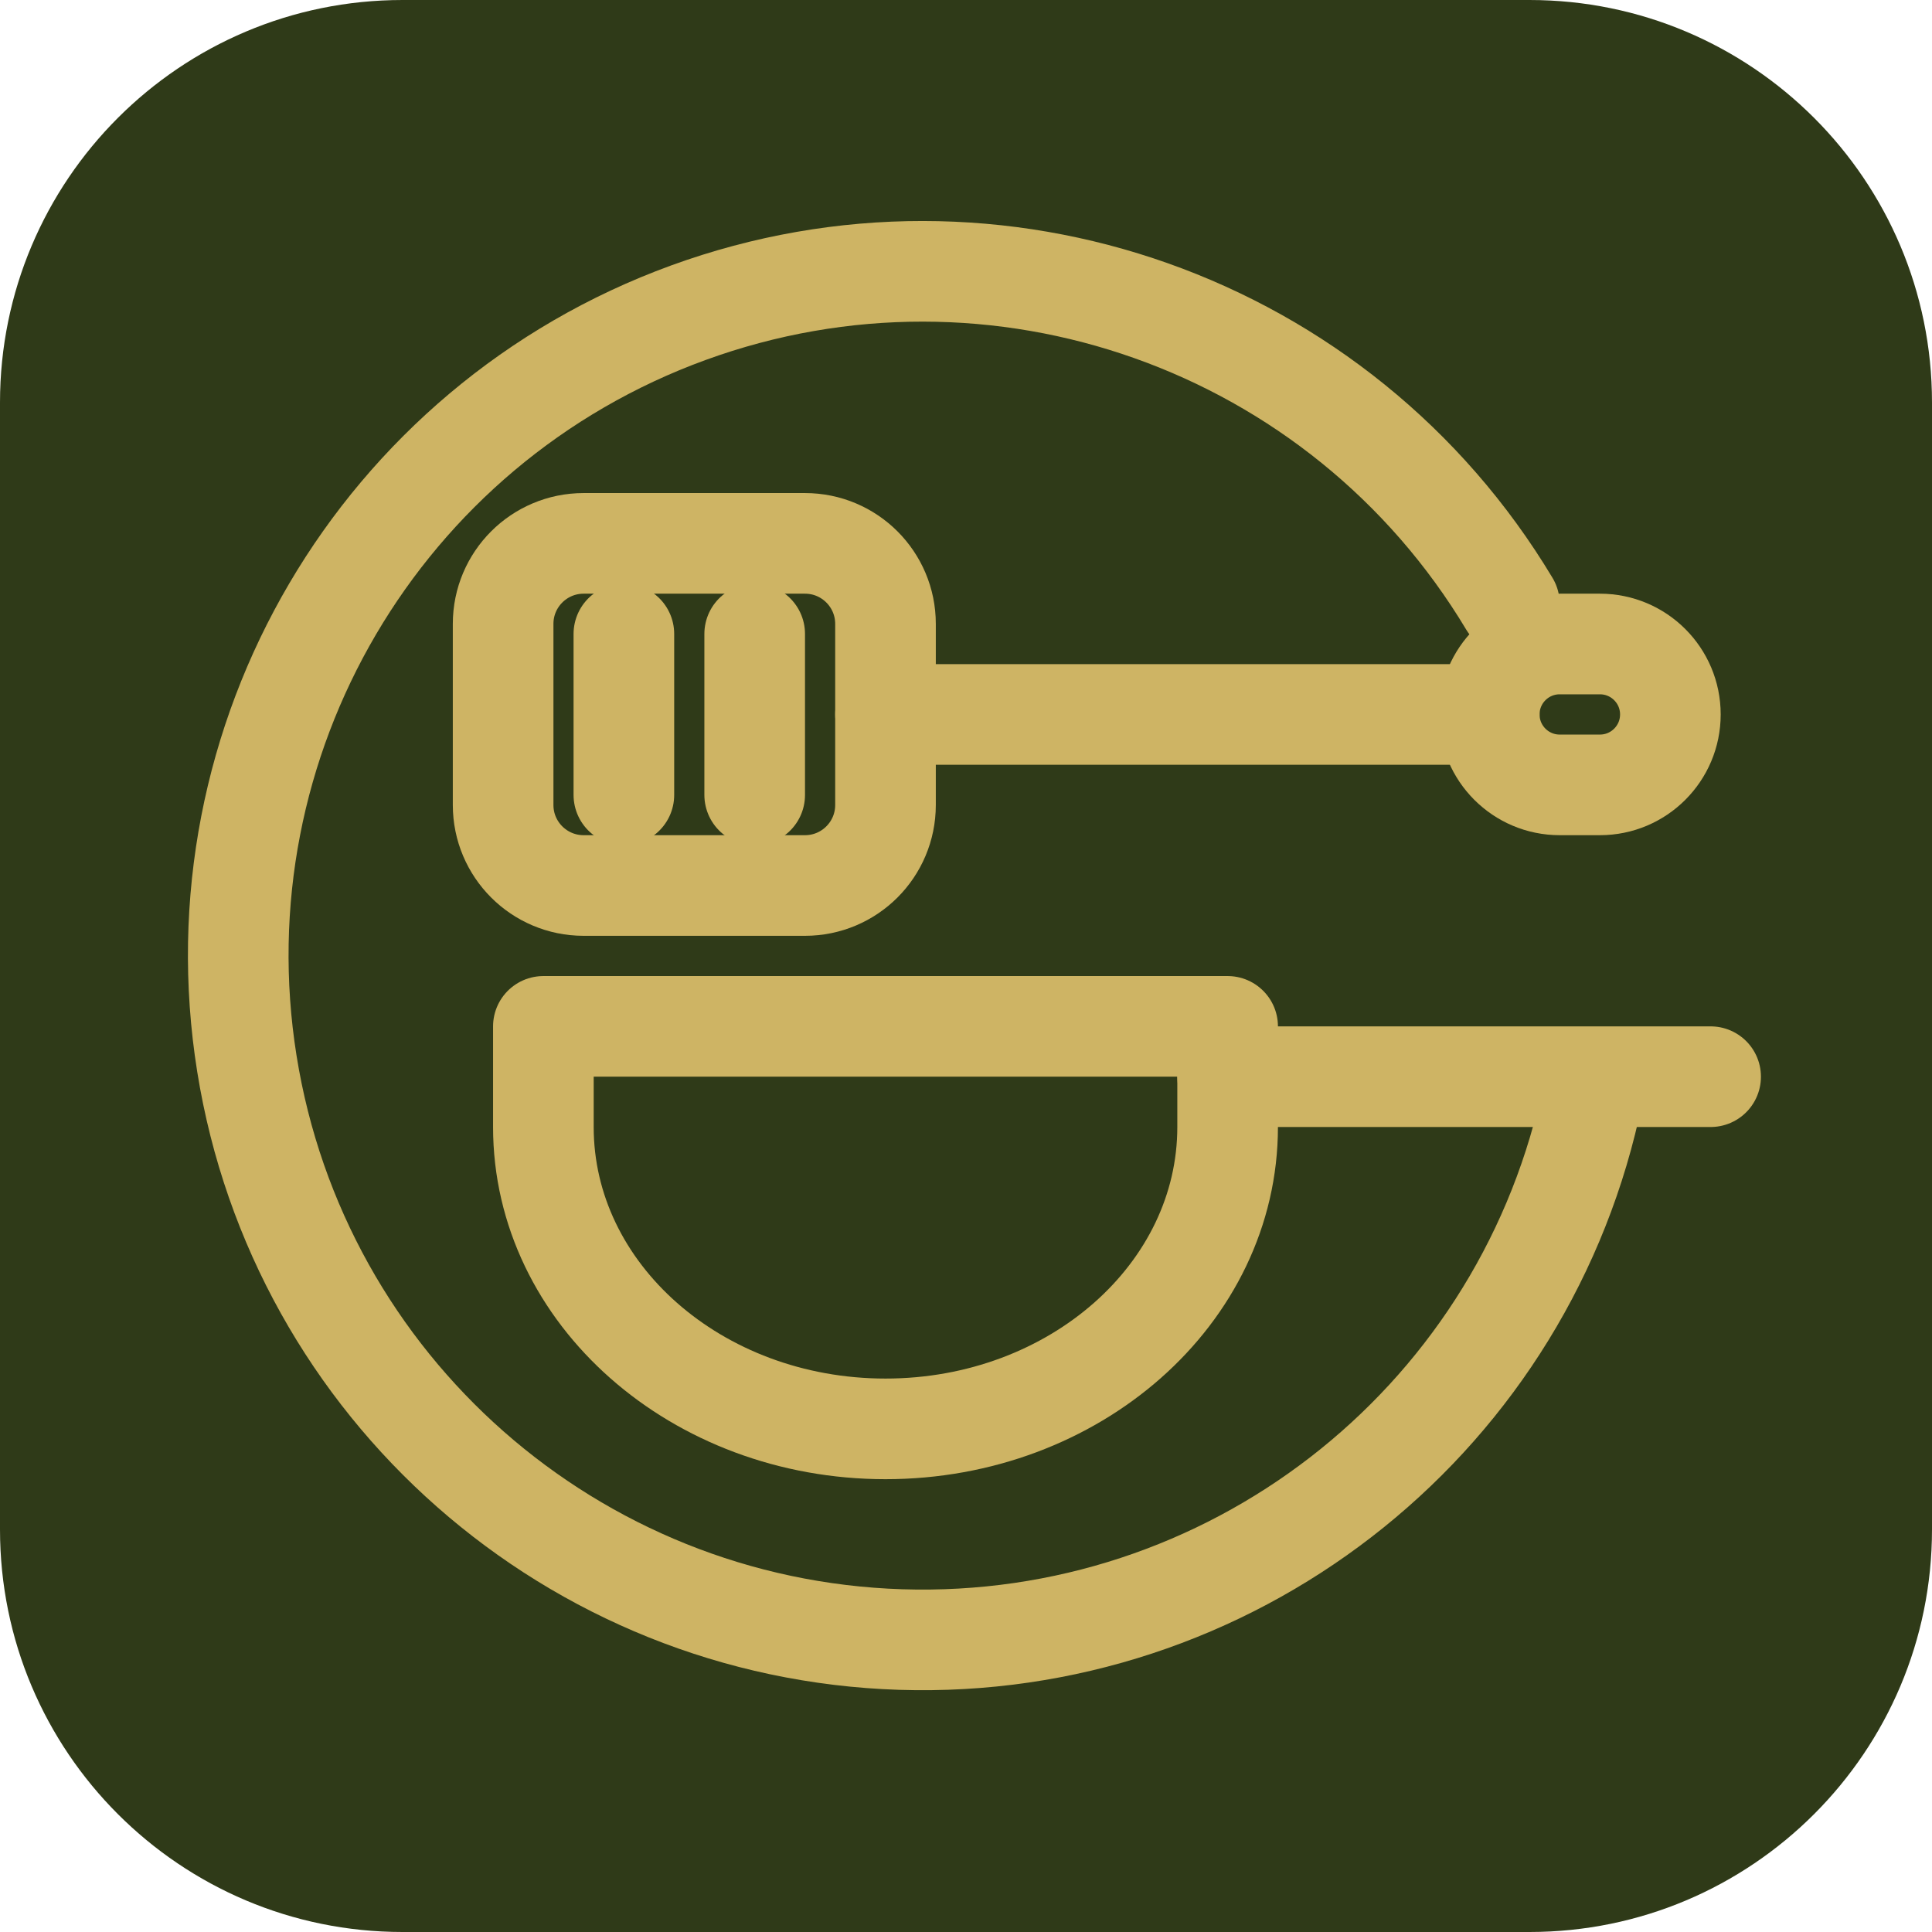
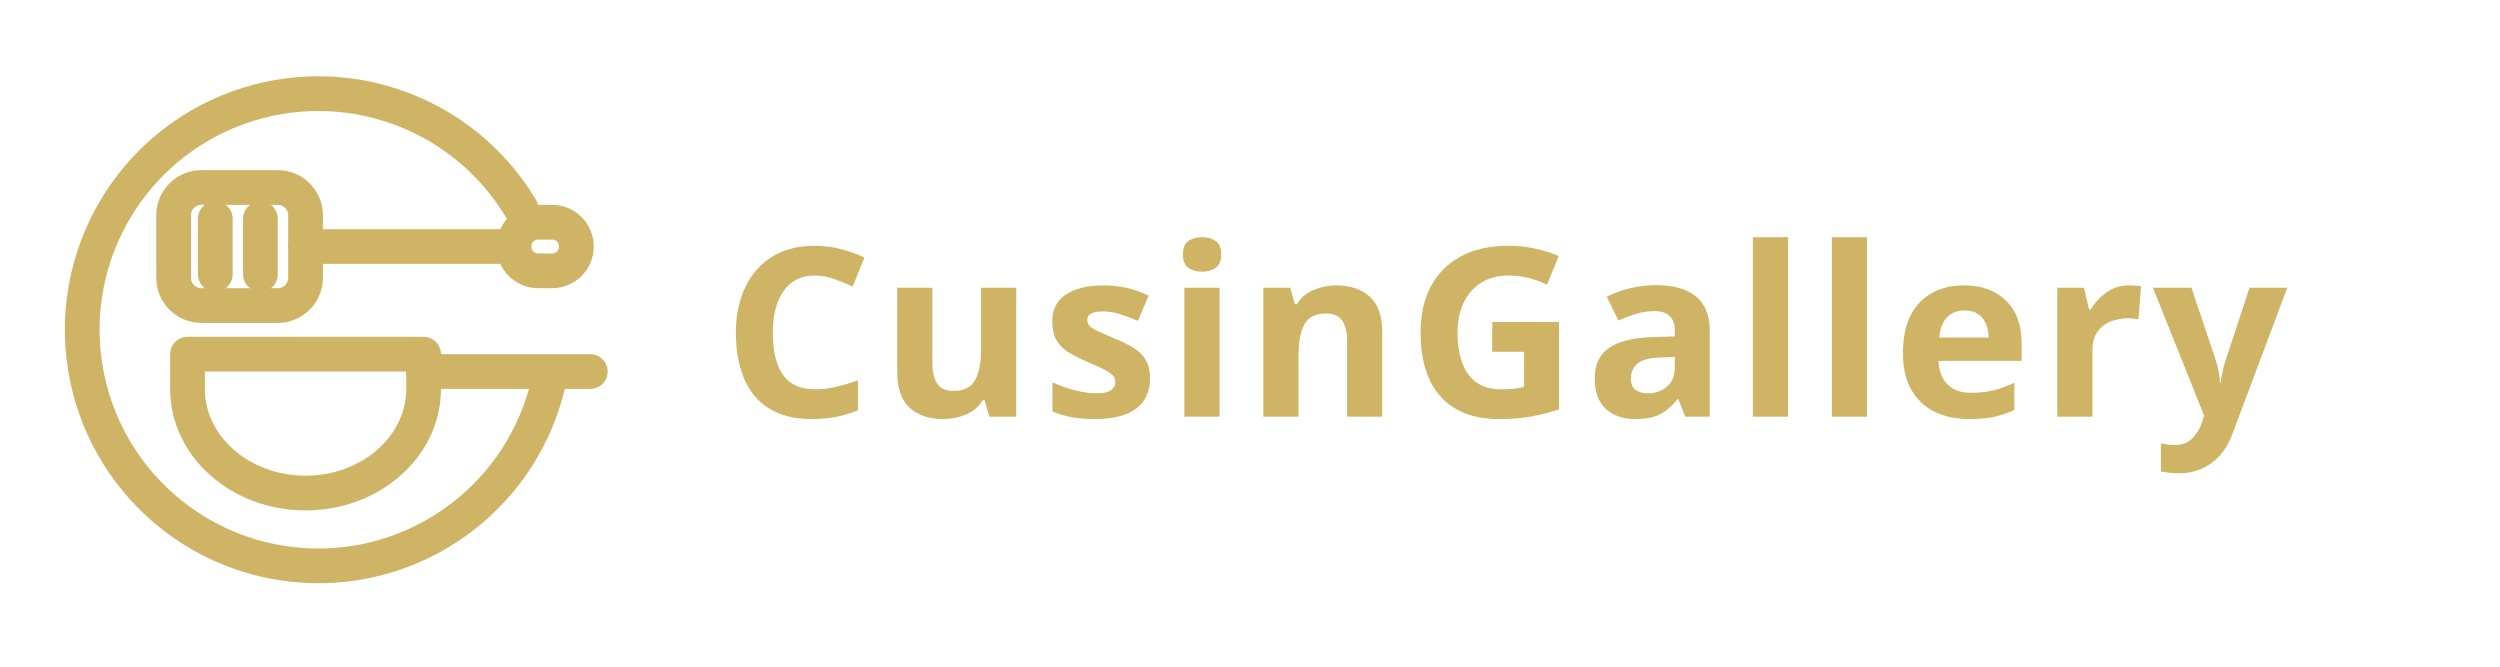
- <svg xmlns="http://www.w3.org/2000/svg" viewBox="0 0 96 96">
-   <rect width="96" height="96" rx="20" fill="#2F3A18" />
+ <svg xmlns="http://www.w3.org/2000/svg" viewBox="0 0 360 96" role="img" aria-label="CusinGallery">
  <g fill="none" stroke="#CEB464" stroke-width="5" stroke-linecap="round" stroke-linejoin="round">
    <path d="M75 30 A34 34 0 1 0 79 55" />
    <rect x="25" y="27" width="19" height="17" rx="4" />
    <line x1="31" y1="31.5" x2="31" y2="39.5" />
    <line x1="37.5" y1="31.5" x2="37.5" y2="39.5" />
    <line x1="44" y1="35.5" x2="74" y2="35.5" />
    <rect x="74" y="32" width="9" height="7" rx="3.5" />
    <path d="M27 51 h34 v5 a17 15 0 0 1 -34 0 z" />
    <line x1="61" y1="53.5" x2="85" y2="53.5" />
  </g>
+   <text x="104" y="60" font-family="Verdana, sans-serif" font-size="34" font-weight="700" letter-spacing="1" fill="#CEB464">CusinGallery</text>
</svg>
